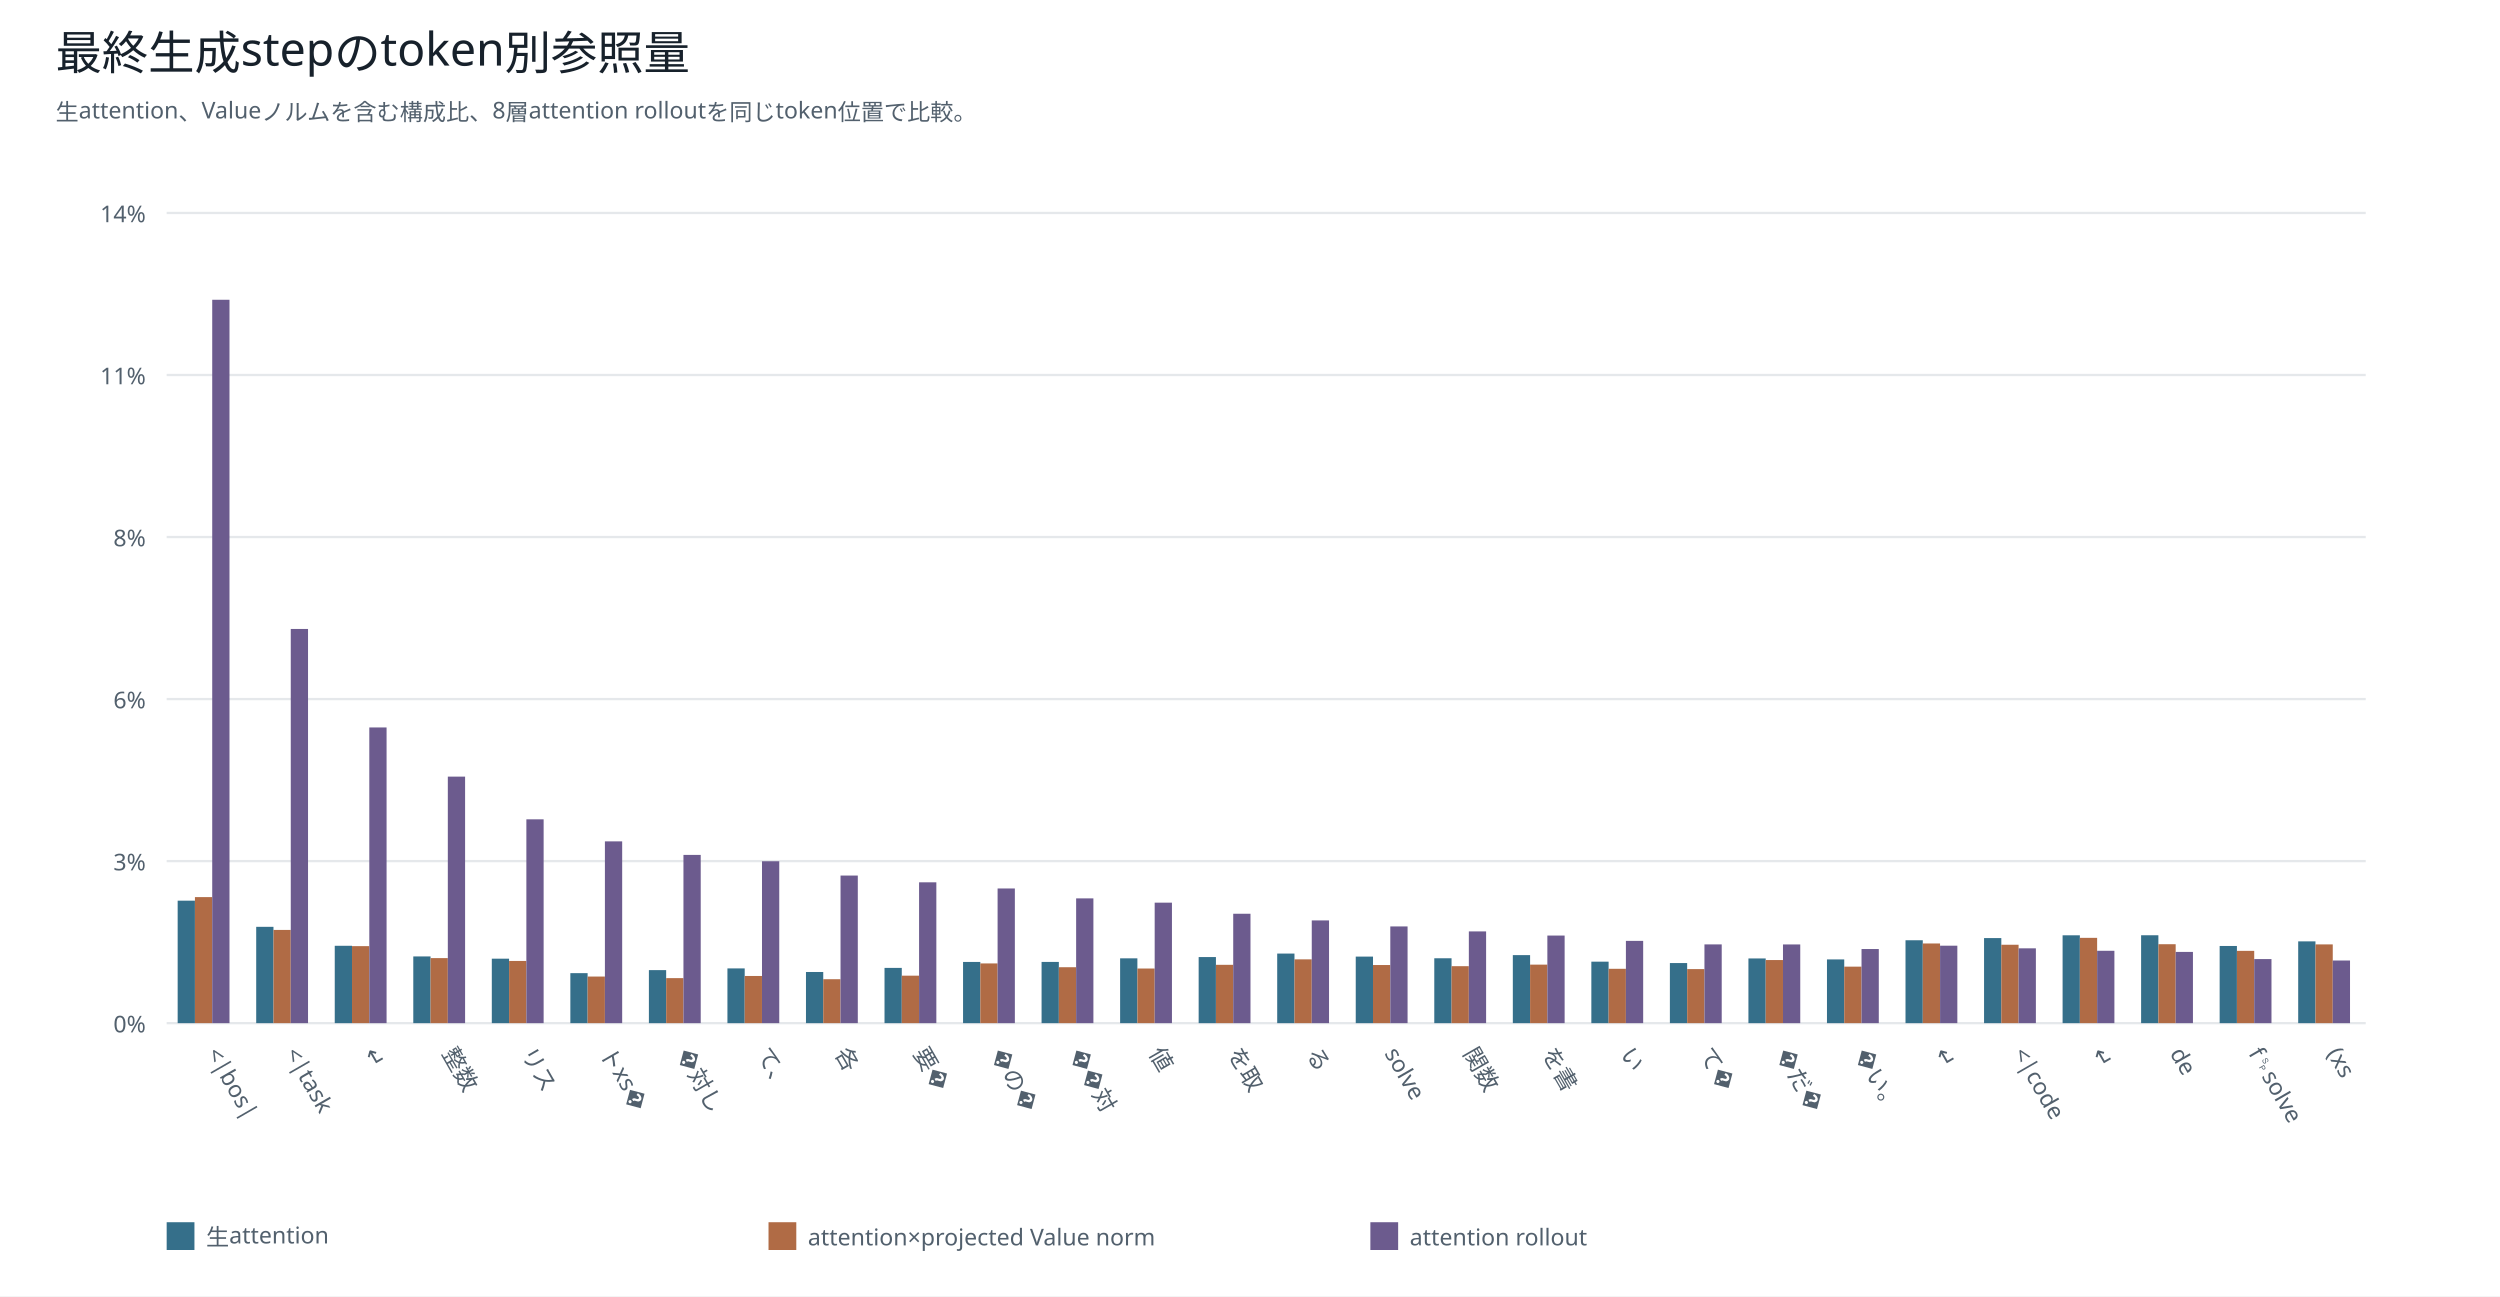
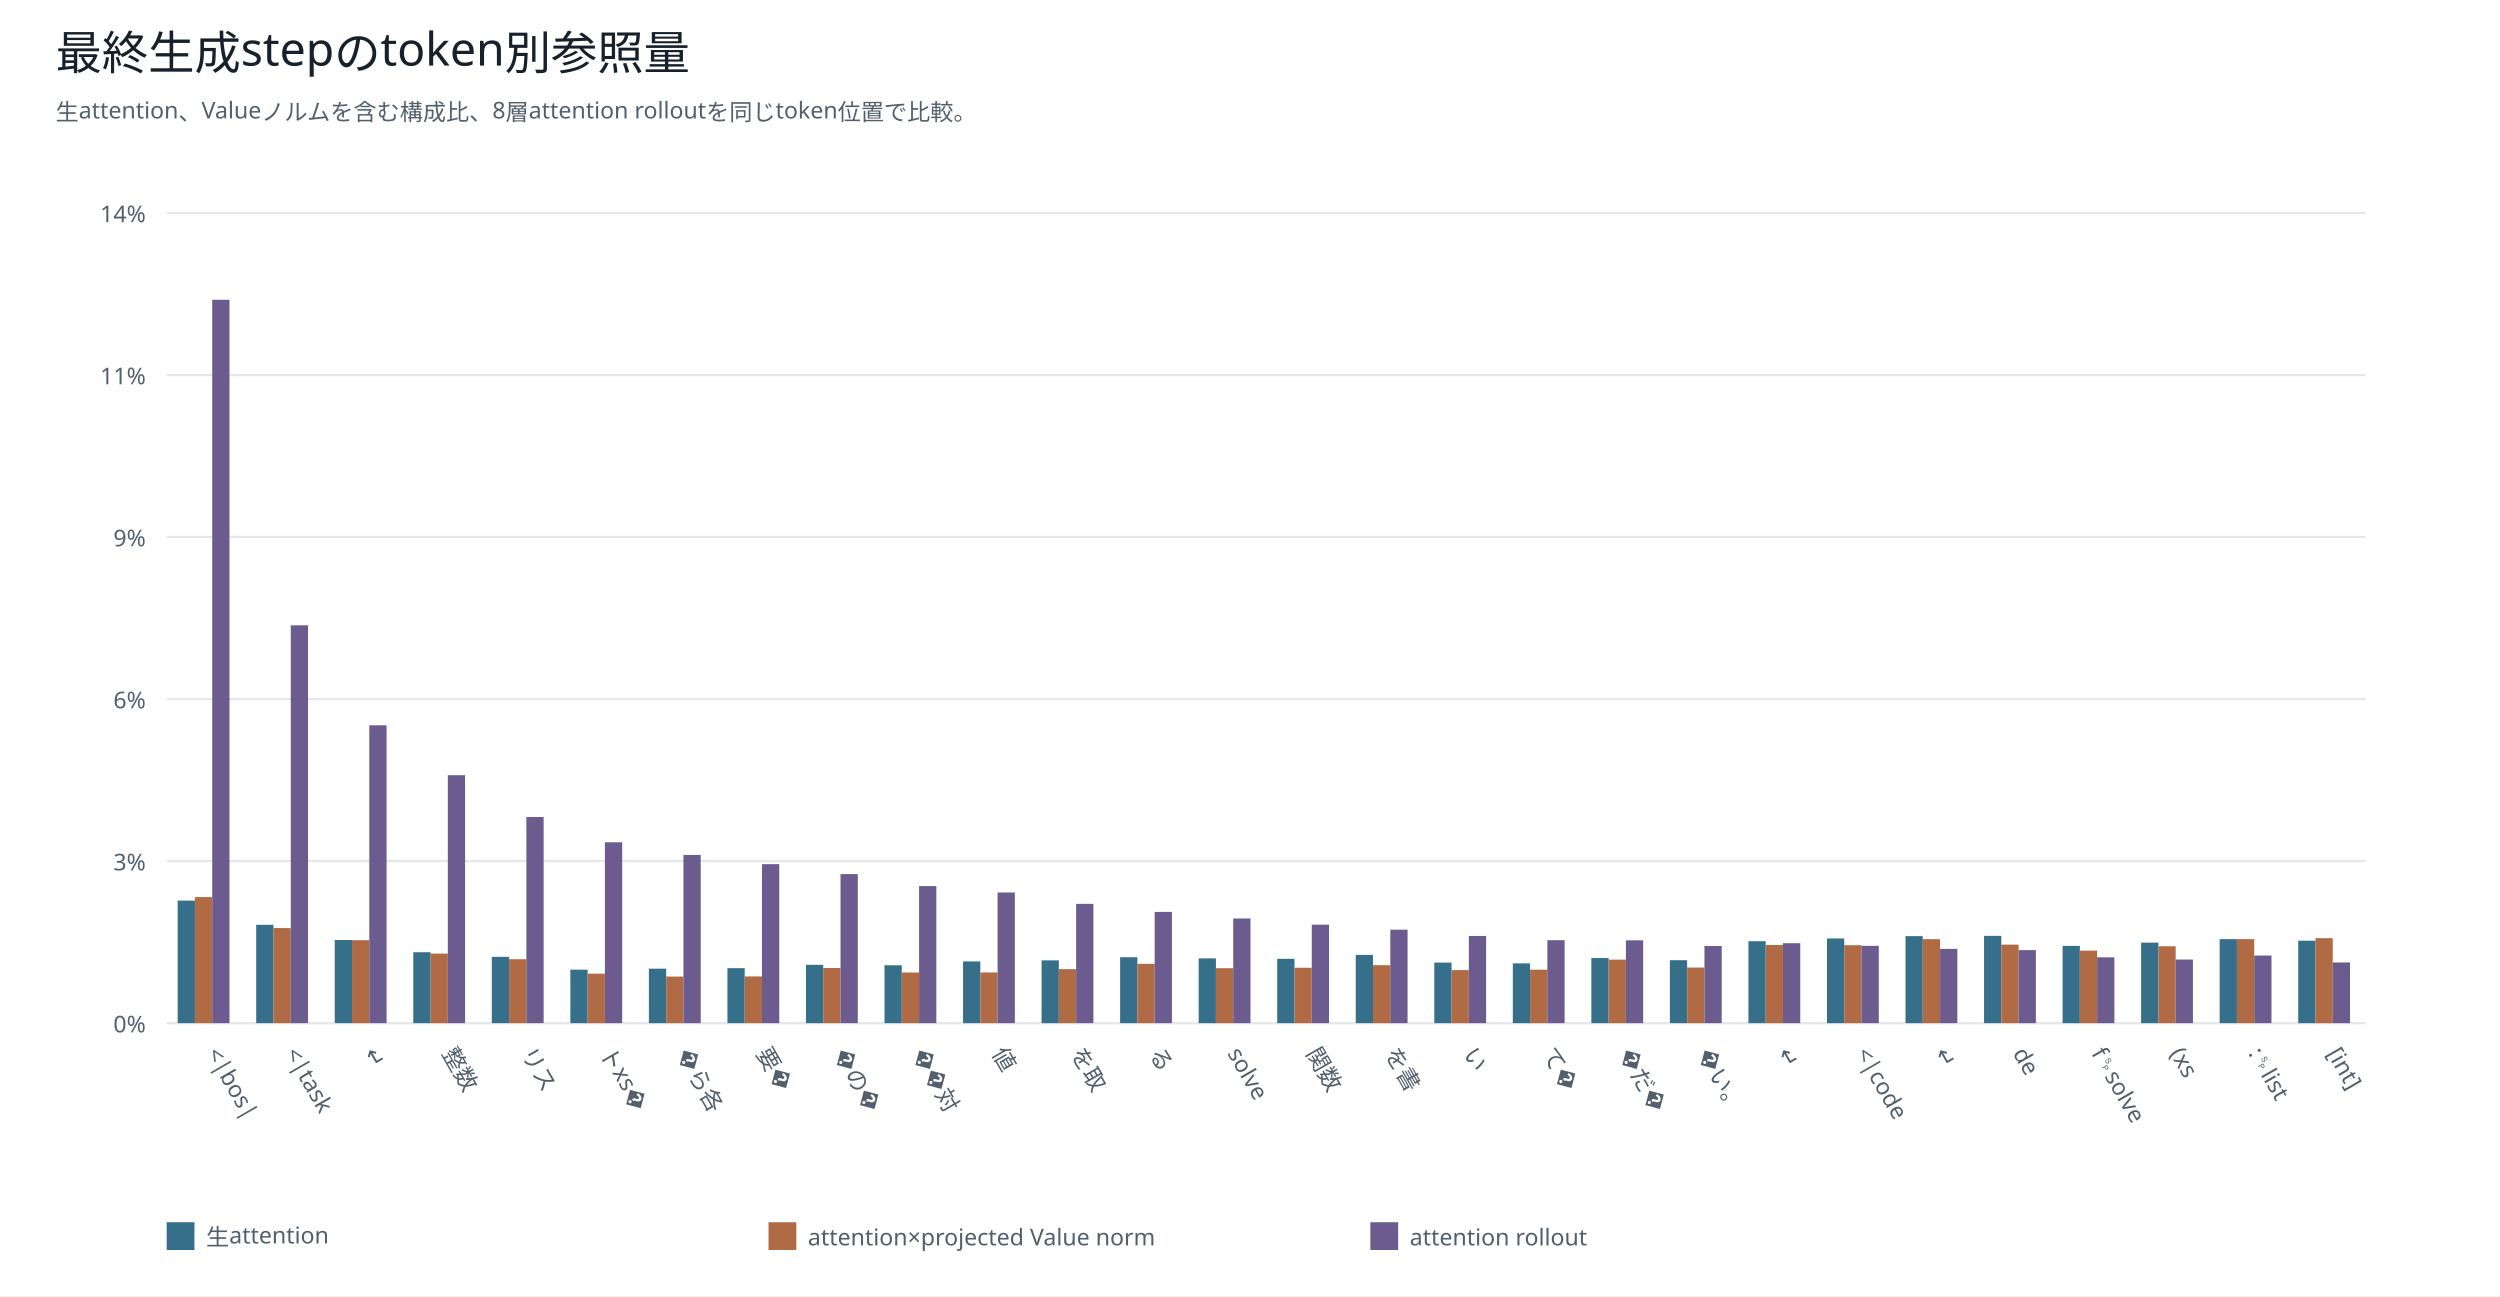
<svg xmlns="http://www.w3.org/2000/svg" width="1080" height="560" viewBox="0 0 1080 560" role="img">
  <rect width="100%" height="100%" fill="#fff" />
  <style>text{font-family:system-ui,sans-serif;fill:#17212b;font-size:12px}.small{font-size:10px;fill:#52606d}.title{font-size:20px;font-weight:500}.label{font-size:13px;font-weight:500}</style>
  <text x="24" y="30" class="title">最終生成stepのtoken別参照量</text>
  <text x="24" y="52" class="small">生attention、Valueノルムを含む構成比、8層attention rolloutを同じtoken位置で比較。</text>
  <line x1="72" y1="442.00" x2="1022" y2="442.00" stroke="#e5e8eb" />
  <text x="63" y="446.00" text-anchor="end" class="small">0%</text>
  <line x1="72" y1="372.00" x2="1022" y2="372.00" stroke="#e5e8eb" />
  <text x="63" y="376.00" text-anchor="end" class="small">3%</text>
  <line x1="72" y1="302.00" x2="1022" y2="302.00" stroke="#e5e8eb" />
  <text x="63" y="306.00" text-anchor="end" class="small">6%</text>
  <line x1="72" y1="232.00" x2="1022" y2="232.00" stroke="#e5e8eb" />
-   <text x="63" y="236.00" text-anchor="end" class="small">8%</text>
+   <text x="63" y="236.00" text-anchor="end" class="small">9%</text>
  <line x1="72" y1="162.00" x2="1022" y2="162.00" stroke="#e5e8eb" />
  <text x="63" y="166.00" text-anchor="end" class="small">11%</text>
  <line x1="72" y1="92.00" x2="1022" y2="92.00" stroke="#e5e8eb" />
  <text x="63" y="96.00" text-anchor="end" class="small">14%</text>
-   <rect x="76.75" y="389.09" width="7.46" height="52.91" fill="#356f8a" />
-   <rect x="84.21" y="387.55" width="7.46" height="54.45" fill="#b06b45" />
+   <rect x="76.75" y="389.06" width="7.46" height="52.94" fill="#356f8a" />
+   <rect x="84.21" y="387.53" width="7.46" height="54.47" fill="#b06b45" />
  <rect x="91.68" y="129.50" width="7.46" height="312.50" fill="#6c5b8e" />
  <text x="88.96" y="455" transform="rotate(60 88.96 455)" class="small">&lt;|bos|</text>
-   <rect x="110.68" y="400.39" width="7.46" height="41.61" fill="#356f8a" />
-   <rect x="118.14" y="401.73" width="7.46" height="40.27" fill="#b06b45" />
-   <rect x="125.61" y="271.71" width="7.46" height="170.29" fill="#6c5b8e" />
+   <rect x="110.68" y="399.52" width="7.46" height="42.48" fill="#356f8a" />
+   <rect x="118.14" y="400.92" width="7.46" height="41.08" fill="#b06b45" />
+   <rect x="125.61" y="270.13" width="7.46" height="171.87" fill="#6c5b8e" />
  <text x="122.89" y="455" transform="rotate(60 122.89 455)" class="small">&lt;|task</text>
-   <rect x="144.61" y="408.58" width="7.46" height="33.42" fill="#356f8a" />
-   <rect x="152.07" y="408.73" width="7.46" height="33.27" fill="#b06b45" />
-   <rect x="159.54" y="314.26" width="7.46" height="127.74" fill="#6c5b8e" />
+   <rect x="144.61" y="406.09" width="7.46" height="35.91" fill="#356f8a" />
+   <rect x="152.07" y="406.15" width="7.46" height="35.85" fill="#b06b45" />
+   <rect x="159.54" y="313.32" width="7.46" height="128.68" fill="#6c5b8e" />
  <text x="156.82" y="455" transform="rotate(60 156.82 455)" class="small">↵</text>
-   <rect x="178.54" y="413.18" width="7.46" height="28.82" fill="#356f8a" />
-   <rect x="186.00" y="413.90" width="7.46" height="28.10" fill="#b06b45" />
-   <rect x="193.46" y="335.50" width="7.46" height="106.50" fill="#6c5b8e" />
+   <rect x="178.54" y="411.36" width="7.46" height="30.64" fill="#356f8a" />
+   <rect x="186.00" y="411.95" width="7.46" height="30.05" fill="#b06b45" />
+   <rect x="193.46" y="334.89" width="7.46" height="107.11" fill="#6c5b8e" />
  <text x="190.75" y="455" transform="rotate(60 190.75 455)" class="small">整数</text>
-   <rect x="212.46" y="414.15" width="7.46" height="27.85" fill="#356f8a" />
-   <rect x="219.93" y="415.13" width="7.46" height="26.87" fill="#b06b45" />
-   <rect x="227.39" y="353.95" width="7.46" height="88.05" fill="#6c5b8e" />
+   <rect x="212.46" y="413.36" width="7.46" height="28.64" fill="#356f8a" />
+   <rect x="219.93" y="414.38" width="7.46" height="27.62" fill="#b06b45" />
+   <rect x="227.39" y="352.94" width="7.46" height="89.06" fill="#6c5b8e" />
  <text x="224.68" y="455" transform="rotate(60 224.68 455)" class="small">リス</text>
-   <rect x="246.39" y="420.40" width="7.46" height="21.60" fill="#356f8a" />
-   <rect x="253.86" y="421.87" width="7.46" height="20.13" fill="#b06b45" />
-   <rect x="261.32" y="363.47" width="7.46" height="78.53" fill="#6c5b8e" />
+   <rect x="246.39" y="418.89" width="7.46" height="23.11" fill="#356f8a" />
+   <rect x="253.86" y="420.62" width="7.46" height="21.38" fill="#b06b45" />
+   <rect x="261.32" y="363.86" width="7.46" height="78.14" fill="#6c5b8e" />
  <text x="258.61" y="455" transform="rotate(60 258.61 455)" class="small">トxs�</text>
-   <rect x="280.32" y="419.09" width="7.46" height="22.91" fill="#356f8a" />
-   <rect x="287.79" y="422.55" width="7.46" height="19.45" fill="#b06b45" />
-   <rect x="295.25" y="369.32" width="7.46" height="72.68" fill="#6c5b8e" />
-   <text x="292.54" y="455" transform="rotate(60 292.54 455)" class="small">�対し</text>
-   <rect x="314.25" y="418.35" width="7.46" height="23.65" fill="#356f8a" />
-   <rect x="321.71" y="421.62" width="7.46" height="20.38" fill="#b06b45" />
-   <rect x="329.18" y="372.06" width="7.46" height="69.94" fill="#6c5b8e" />
-   <text x="326.46" y="455" transform="rotate(60 326.46 455)" class="small">て、</text>
-   <rect x="348.18" y="419.90" width="7.46" height="22.10" fill="#356f8a" />
-   <rect x="355.64" y="423.02" width="7.46" height="18.98" fill="#b06b45" />
-   <rect x="363.11" y="378.24" width="7.46" height="63.76" fill="#6c5b8e" />
-   <text x="360.39" y="455" transform="rotate(60 360.39 455)" class="small">各</text>
-   <rect x="382.11" y="418.13" width="7.46" height="23.87" fill="#356f8a" />
-   <rect x="389.57" y="421.49" width="7.46" height="20.51" fill="#b06b45" />
-   <rect x="397.04" y="381.16" width="7.46" height="60.84" fill="#6c5b8e" />
-   <text x="394.32" y="455" transform="rotate(60 394.32 455)" class="small">要�</text>
-   <rect x="416.04" y="415.56" width="7.46" height="26.44" fill="#356f8a" />
-   <rect x="423.50" y="416.20" width="7.46" height="25.80" fill="#b06b45" />
-   <rect x="430.96" y="383.82" width="7.46" height="58.18" fill="#6c5b8e" />
-   <text x="428.25" y="455" transform="rotate(60 428.25 455)" class="small">�の�</text>
-   <rect x="449.96" y="415.55" width="7.46" height="26.45" fill="#356f8a" />
-   <rect x="457.43" y="417.84" width="7.46" height="24.16" fill="#b06b45" />
-   <rect x="464.89" y="388.10" width="7.46" height="53.90" fill="#6c5b8e" />
-   <text x="462.18" y="455" transform="rotate(60 462.18 455)" class="small">��対</text>
-   <rect x="483.89" y="414.00" width="7.46" height="28.00" fill="#356f8a" />
-   <rect x="491.36" y="418.40" width="7.46" height="23.60" fill="#b06b45" />
-   <rect x="498.82" y="389.95" width="7.46" height="52.05" fill="#6c5b8e" />
-   <text x="496.11" y="455" transform="rotate(60 496.11 455)" class="small">値</text>
-   <rect x="517.82" y="413.45" width="7.46" height="28.55" fill="#356f8a" />
-   <rect x="525.29" y="416.80" width="7.46" height="25.20" fill="#b06b45" />
-   <rect x="532.75" y="394.74" width="7.46" height="47.26" fill="#6c5b8e" />
-   <text x="530.04" y="455" transform="rotate(60 530.04 455)" class="small">を取</text>
-   <rect x="551.75" y="411.94" width="7.46" height="30.06" fill="#356f8a" />
-   <rect x="559.21" y="414.44" width="7.46" height="27.56" fill="#b06b45" />
-   <rect x="566.68" y="397.62" width="7.46" height="44.38" fill="#6c5b8e" />
-   <text x="563.96" y="455" transform="rotate(60 563.96 455)" class="small">る</text>
-   <rect x="585.68" y="413.25" width="7.46" height="28.75" fill="#356f8a" />
-   <rect x="593.14" y="416.89" width="7.46" height="25.11" fill="#b06b45" />
-   <rect x="600.61" y="400.22" width="7.46" height="41.78" fill="#6c5b8e" />
-   <text x="597.89" y="455" transform="rotate(60 597.89 455)" class="small">solve</text>
-   <rect x="619.61" y="413.97" width="7.46" height="28.03" fill="#356f8a" />
-   <rect x="627.07" y="417.39" width="7.46" height="24.61" fill="#b06b45" />
-   <rect x="634.54" y="402.37" width="7.46" height="39.63" fill="#6c5b8e" />
-   <text x="631.82" y="455" transform="rotate(60 631.82 455)" class="small">関数</text>
-   <rect x="653.54" y="412.61" width="7.46" height="29.39" fill="#356f8a" />
-   <rect x="661.00" y="416.72" width="7.46" height="25.28" fill="#b06b45" />
-   <rect x="668.46" y="404.16" width="7.46" height="37.84" fill="#6c5b8e" />
-   <text x="665.75" y="455" transform="rotate(60 665.75 455)" class="small">を書</text>
-   <rect x="687.46" y="415.44" width="7.46" height="26.56" fill="#356f8a" />
-   <rect x="694.93" y="418.52" width="7.46" height="23.48" fill="#b06b45" />
-   <rect x="702.39" y="406.46" width="7.46" height="35.54" fill="#6c5b8e" />
-   <text x="699.68" y="455" transform="rotate(60 699.68 455)" class="small">い</text>
-   <rect x="721.39" y="416.04" width="7.46" height="25.96" fill="#356f8a" />
-   <rect x="728.86" y="418.65" width="7.46" height="23.35" fill="#b06b45" />
-   <rect x="736.32" y="407.98" width="7.46" height="34.02" fill="#6c5b8e" />
-   <text x="733.61" y="455" transform="rotate(60 733.61 455)" class="small">て�</text>
-   <rect x="755.32" y="414.05" width="7.46" height="27.95" fill="#356f8a" />
-   <rect x="762.79" y="414.74" width="7.46" height="27.26" fill="#b06b45" />
-   <rect x="770.25" y="408.00" width="7.46" height="34.00" fill="#6c5b8e" />
-   <text x="767.54" y="455" transform="rotate(60 767.54 455)" class="small">�だ�</text>
-   <rect x="789.25" y="414.47" width="7.46" height="27.53" fill="#356f8a" />
-   <rect x="796.71" y="417.59" width="7.46" height="24.41" fill="#b06b45" />
-   <rect x="804.18" y="409.98" width="7.46" height="32.02" fill="#6c5b8e" />
-   <text x="801.46" y="455" transform="rotate(60 801.46 455)" class="small">�い。</text>
-   <rect x="823.18" y="406.19" width="7.46" height="35.81" fill="#356f8a" />
-   <rect x="830.64" y="407.58" width="7.46" height="34.42" fill="#b06b45" />
-   <rect x="838.11" y="408.54" width="7.46" height="33.46" fill="#6c5b8e" />
+   <rect x="280.32" y="418.47" width="7.46" height="23.53" fill="#356f8a" />
+   <rect x="287.79" y="421.87" width="7.46" height="20.13" fill="#b06b45" />
+   <rect x="295.25" y="369.33" width="7.46" height="72.67" fill="#6c5b8e" />
+   <text x="292.54" y="455" transform="rotate(60 292.54 455)" class="small">�ら各</text>
+   <rect x="314.25" y="418.24" width="7.46" height="23.76" fill="#356f8a" />
+   <rect x="321.71" y="421.82" width="7.46" height="20.18" fill="#b06b45" />
+   <rect x="329.18" y="373.31" width="7.46" height="68.69" fill="#6c5b8e" />
+   <text x="326.46" y="455" transform="rotate(60 326.46 455)" class="small">要�</text>
+   <rect x="348.18" y="416.80" width="7.46" height="25.20" fill="#356f8a" />
+   <rect x="355.64" y="418.17" width="7.46" height="23.83" fill="#b06b45" />
+   <rect x="363.11" y="377.61" width="7.46" height="64.39" fill="#6c5b8e" />
+   <text x="360.39" y="455" transform="rotate(60 360.39 455)" class="small">�の�</text>
+   <rect x="382.11" y="417.00" width="7.46" height="25.00" fill="#356f8a" />
+   <rect x="389.57" y="420.12" width="7.46" height="21.88" fill="#b06b45" />
+   <rect x="397.04" y="382.79" width="7.46" height="59.21" fill="#6c5b8e" />
+   <text x="394.32" y="455" transform="rotate(60 394.32 455)" class="small">��対</text>
+   <rect x="416.04" y="415.33" width="7.46" height="26.67" fill="#356f8a" />
+   <rect x="423.50" y="420.09" width="7.46" height="21.91" fill="#b06b45" />
+   <rect x="430.96" y="385.56" width="7.46" height="56.44" fill="#6c5b8e" />
+   <text x="428.25" y="455" transform="rotate(60 428.25 455)" class="small">値</text>
+   <rect x="449.96" y="414.88" width="7.46" height="27.12" fill="#356f8a" />
+   <rect x="457.43" y="418.67" width="7.46" height="23.33" fill="#b06b45" />
+   <rect x="464.89" y="390.47" width="7.46" height="51.53" fill="#6c5b8e" />
+   <text x="462.18" y="455" transform="rotate(60 462.18 455)" class="small">を取</text>
+   <rect x="483.89" y="413.53" width="7.46" height="28.47" fill="#356f8a" />
+   <rect x="491.36" y="416.37" width="7.46" height="25.63" fill="#b06b45" />
+   <rect x="498.82" y="393.94" width="7.46" height="48.06" fill="#6c5b8e" />
+   <text x="496.11" y="455" transform="rotate(60 496.11 455)" class="small">る</text>
+   <rect x="517.82" y="414.02" width="7.46" height="27.98" fill="#356f8a" />
+   <rect x="525.29" y="418.26" width="7.46" height="23.74" fill="#b06b45" />
+   <rect x="532.75" y="396.79" width="7.46" height="45.21" fill="#6c5b8e" />
+   <text x="530.04" y="455" transform="rotate(60 530.04 455)" class="small">solve</text>
+   <rect x="551.75" y="414.21" width="7.46" height="27.79" fill="#356f8a" />
+   <rect x="559.21" y="418.07" width="7.46" height="23.93" fill="#b06b45" />
+   <rect x="566.68" y="399.46" width="7.46" height="42.54" fill="#6c5b8e" />
+   <text x="563.96" y="455" transform="rotate(60 563.96 455)" class="small">関数</text>
+   <rect x="585.68" y="412.51" width="7.46" height="29.49" fill="#356f8a" />
+   <rect x="593.14" y="416.95" width="7.46" height="25.05" fill="#b06b45" />
+   <rect x="600.61" y="401.62" width="7.46" height="40.38" fill="#6c5b8e" />
+   <text x="597.89" y="455" transform="rotate(60 597.89 455)" class="small">を書</text>
+   <rect x="619.61" y="415.84" width="7.46" height="26.16" fill="#356f8a" />
+   <rect x="627.07" y="419.09" width="7.46" height="22.91" fill="#b06b45" />
+   <rect x="634.54" y="404.34" width="7.46" height="37.66" fill="#6c5b8e" />
+   <text x="631.82" y="455" transform="rotate(60 631.82 455)" class="small">い</text>
+   <rect x="653.54" y="416.17" width="7.46" height="25.83" fill="#356f8a" />
+   <rect x="661.00" y="418.91" width="7.46" height="23.09" fill="#b06b45" />
+   <rect x="668.46" y="406.16" width="7.46" height="35.84" fill="#6c5b8e" />
+   <text x="665.75" y="455" transform="rotate(60 665.75 455)" class="small">て�</text>
+   <rect x="687.46" y="413.87" width="7.46" height="28.13" fill="#356f8a" />
+   <rect x="694.93" y="414.56" width="7.46" height="27.44" fill="#b06b45" />
+   <rect x="702.39" y="406.22" width="7.46" height="35.78" fill="#6c5b8e" />
+   <text x="699.68" y="455" transform="rotate(60 699.68 455)" class="small">�だ�</text>
+   <rect x="721.39" y="414.81" width="7.46" height="27.19" fill="#356f8a" />
+   <rect x="728.86" y="417.98" width="7.46" height="24.02" fill="#b06b45" />
+   <rect x="736.32" y="408.66" width="7.46" height="33.34" fill="#6c5b8e" />
+   <text x="733.61" y="455" transform="rotate(60 733.61 455)" class="small">�い。</text>
+   <rect x="755.32" y="406.61" width="7.46" height="35.39" fill="#356f8a" />
+   <rect x="762.79" y="408.23" width="7.46" height="33.77" fill="#b06b45" />
+   <rect x="770.25" y="407.46" width="7.46" height="34.54" fill="#6c5b8e" />
+   <text x="767.54" y="455" transform="rotate(60 767.54 455)" class="small">↵</text>
+   <rect x="789.25" y="405.42" width="7.46" height="36.58" fill="#356f8a" />
+   <rect x="796.71" y="408.32" width="7.46" height="33.68" fill="#b06b45" />
+   <rect x="804.18" y="408.60" width="7.46" height="33.40" fill="#6c5b8e" />
+   <text x="801.46" y="455" transform="rotate(60 801.46 455)" class="small">&lt;|code</text>
+   <rect x="823.18" y="404.41" width="7.46" height="37.59" fill="#356f8a" />
+   <rect x="830.64" y="405.72" width="7.46" height="36.28" fill="#b06b45" />
+   <rect x="838.11" y="409.91" width="7.46" height="32.09" fill="#6c5b8e" />
  <text x="835.39" y="455" transform="rotate(60 835.39 455)" class="small">↵</text>
-   <rect x="857.11" y="405.25" width="7.46" height="36.75" fill="#356f8a" />
-   <rect x="864.57" y="408.13" width="7.46" height="33.87" fill="#b06b45" />
-   <rect x="872.04" y="409.68" width="7.46" height="32.32" fill="#6c5b8e" />
-   <text x="869.32" y="455" transform="rotate(60 869.32 455)" class="small">&lt;|code</text>
-   <rect x="891.04" y="404.05" width="7.46" height="37.95" fill="#356f8a" />
-   <rect x="898.50" y="405.15" width="7.46" height="36.85" fill="#b06b45" />
-   <rect x="905.96" y="410.74" width="7.46" height="31.26" fill="#6c5b8e" />
-   <text x="903.25" y="455" transform="rotate(60 903.25 455)" class="small">↵</text>
-   <rect x="924.96" y="404.03" width="7.46" height="37.97" fill="#356f8a" />
-   <rect x="932.43" y="407.90" width="7.46" height="34.10" fill="#b06b45" />
-   <rect x="939.89" y="411.23" width="7.46" height="30.77" fill="#6c5b8e" />
-   <text x="937.18" y="455" transform="rotate(60 937.18 455)" class="small">de</text>
-   <rect x="958.89" y="408.66" width="7.46" height="33.34" fill="#356f8a" />
-   <rect x="966.36" y="410.77" width="7.46" height="31.23" fill="#b06b45" />
-   <rect x="973.82" y="414.32" width="7.46" height="27.68" fill="#6c5b8e" />
-   <text x="971.11" y="455" transform="rotate(60 971.11 455)" class="small">f␠solve</text>
-   <rect x="992.82" y="406.67" width="7.46" height="35.33" fill="#356f8a" />
-   <rect x="1000.29" y="407.98" width="7.46" height="34.02" fill="#b06b45" />
-   <rect x="1007.75" y="414.94" width="7.46" height="27.06" fill="#6c5b8e" />
-   <text x="1005.04" y="455" transform="rotate(60 1005.04 455)" class="small">(xs</text>
+   <rect x="857.11" y="404.29" width="7.46" height="37.71" fill="#356f8a" />
+   <rect x="864.57" y="408.08" width="7.46" height="33.92" fill="#b06b45" />
+   <rect x="872.04" y="410.45" width="7.46" height="31.55" fill="#6c5b8e" />
+   <text x="869.32" y="455" transform="rotate(60 869.32 455)" class="small">de</text>
+   <rect x="891.04" y="408.62" width="7.46" height="33.38" fill="#356f8a" />
+   <rect x="898.50" y="410.67" width="7.46" height="31.33" fill="#b06b45" />
+   <rect x="905.96" y="413.56" width="7.46" height="28.44" fill="#6c5b8e" />
+   <text x="903.25" y="455" transform="rotate(60 903.25 455)" class="small">f␠solve</text>
+   <rect x="924.96" y="407.22" width="7.46" height="34.78" fill="#356f8a" />
+   <rect x="932.43" y="408.78" width="7.46" height="33.22" fill="#b06b45" />
+   <rect x="939.89" y="414.53" width="7.46" height="27.47" fill="#6c5b8e" />
+   <text x="937.18" y="455" transform="rotate(60 937.18 455)" class="small">(xs</text>
+   <rect x="958.89" y="405.70" width="7.46" height="36.30" fill="#356f8a" />
+   <rect x="966.36" y="405.70" width="7.46" height="36.30" fill="#b06b45" />
+   <rect x="973.82" y="412.80" width="7.46" height="29.20" fill="#6c5b8e" />
+   <text x="971.11" y="455" transform="rotate(60 971.11 455)" class="small">:␠list</text>
+   <rect x="992.82" y="406.39" width="7.46" height="35.61" fill="#356f8a" />
+   <rect x="1000.29" y="405.29" width="7.46" height="36.71" fill="#b06b45" />
+   <rect x="1007.75" y="415.79" width="7.46" height="26.21" fill="#6c5b8e" />
+   <text x="1005.04" y="455" transform="rotate(60 1005.04 455)" class="small">[int]</text>
  <rect x="72" y="528" width="12" height="12" fill="#356f8a" />
  <text x="89" y="538" class="small">生attention</text>
  <rect x="332" y="528" width="12" height="12" fill="#b06b45" />
  <text x="349" y="538" class="small">attention×projected Value norm</text>
  <rect x="592" y="528" width="12" height="12" fill="#6c5b8e" />
  <text x="609" y="538" class="small">attention rollout</text>
</svg>
